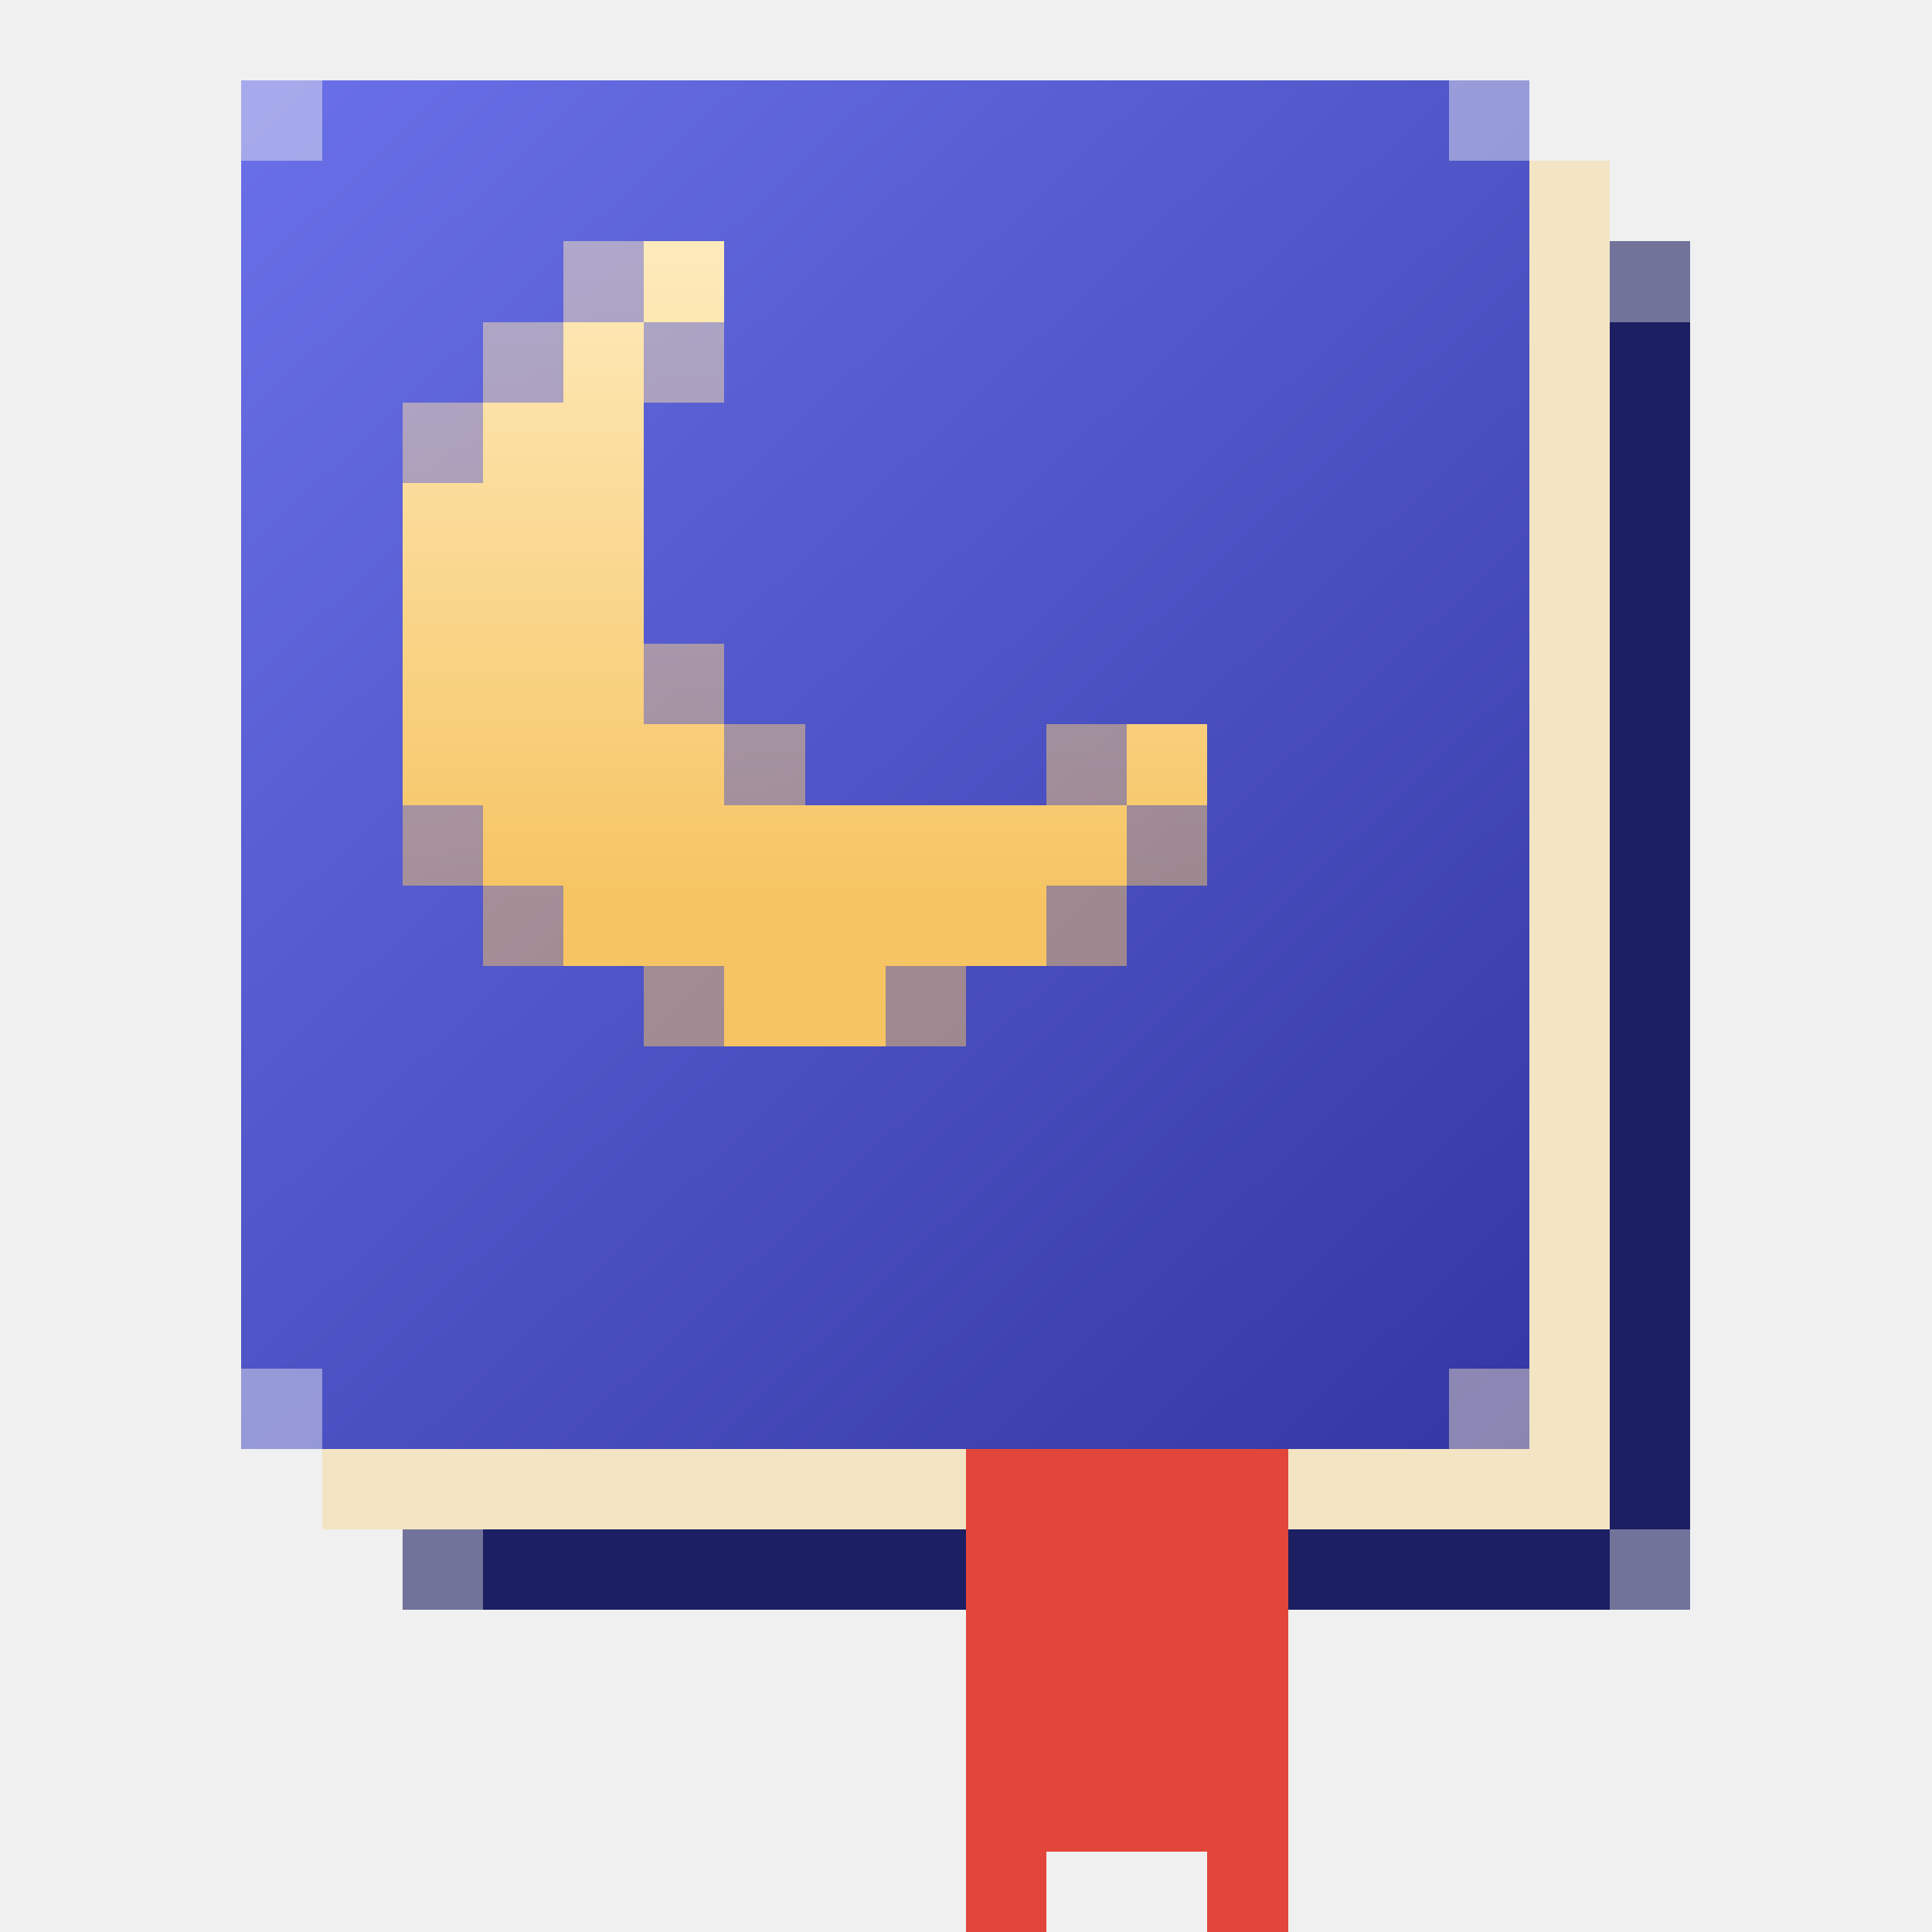
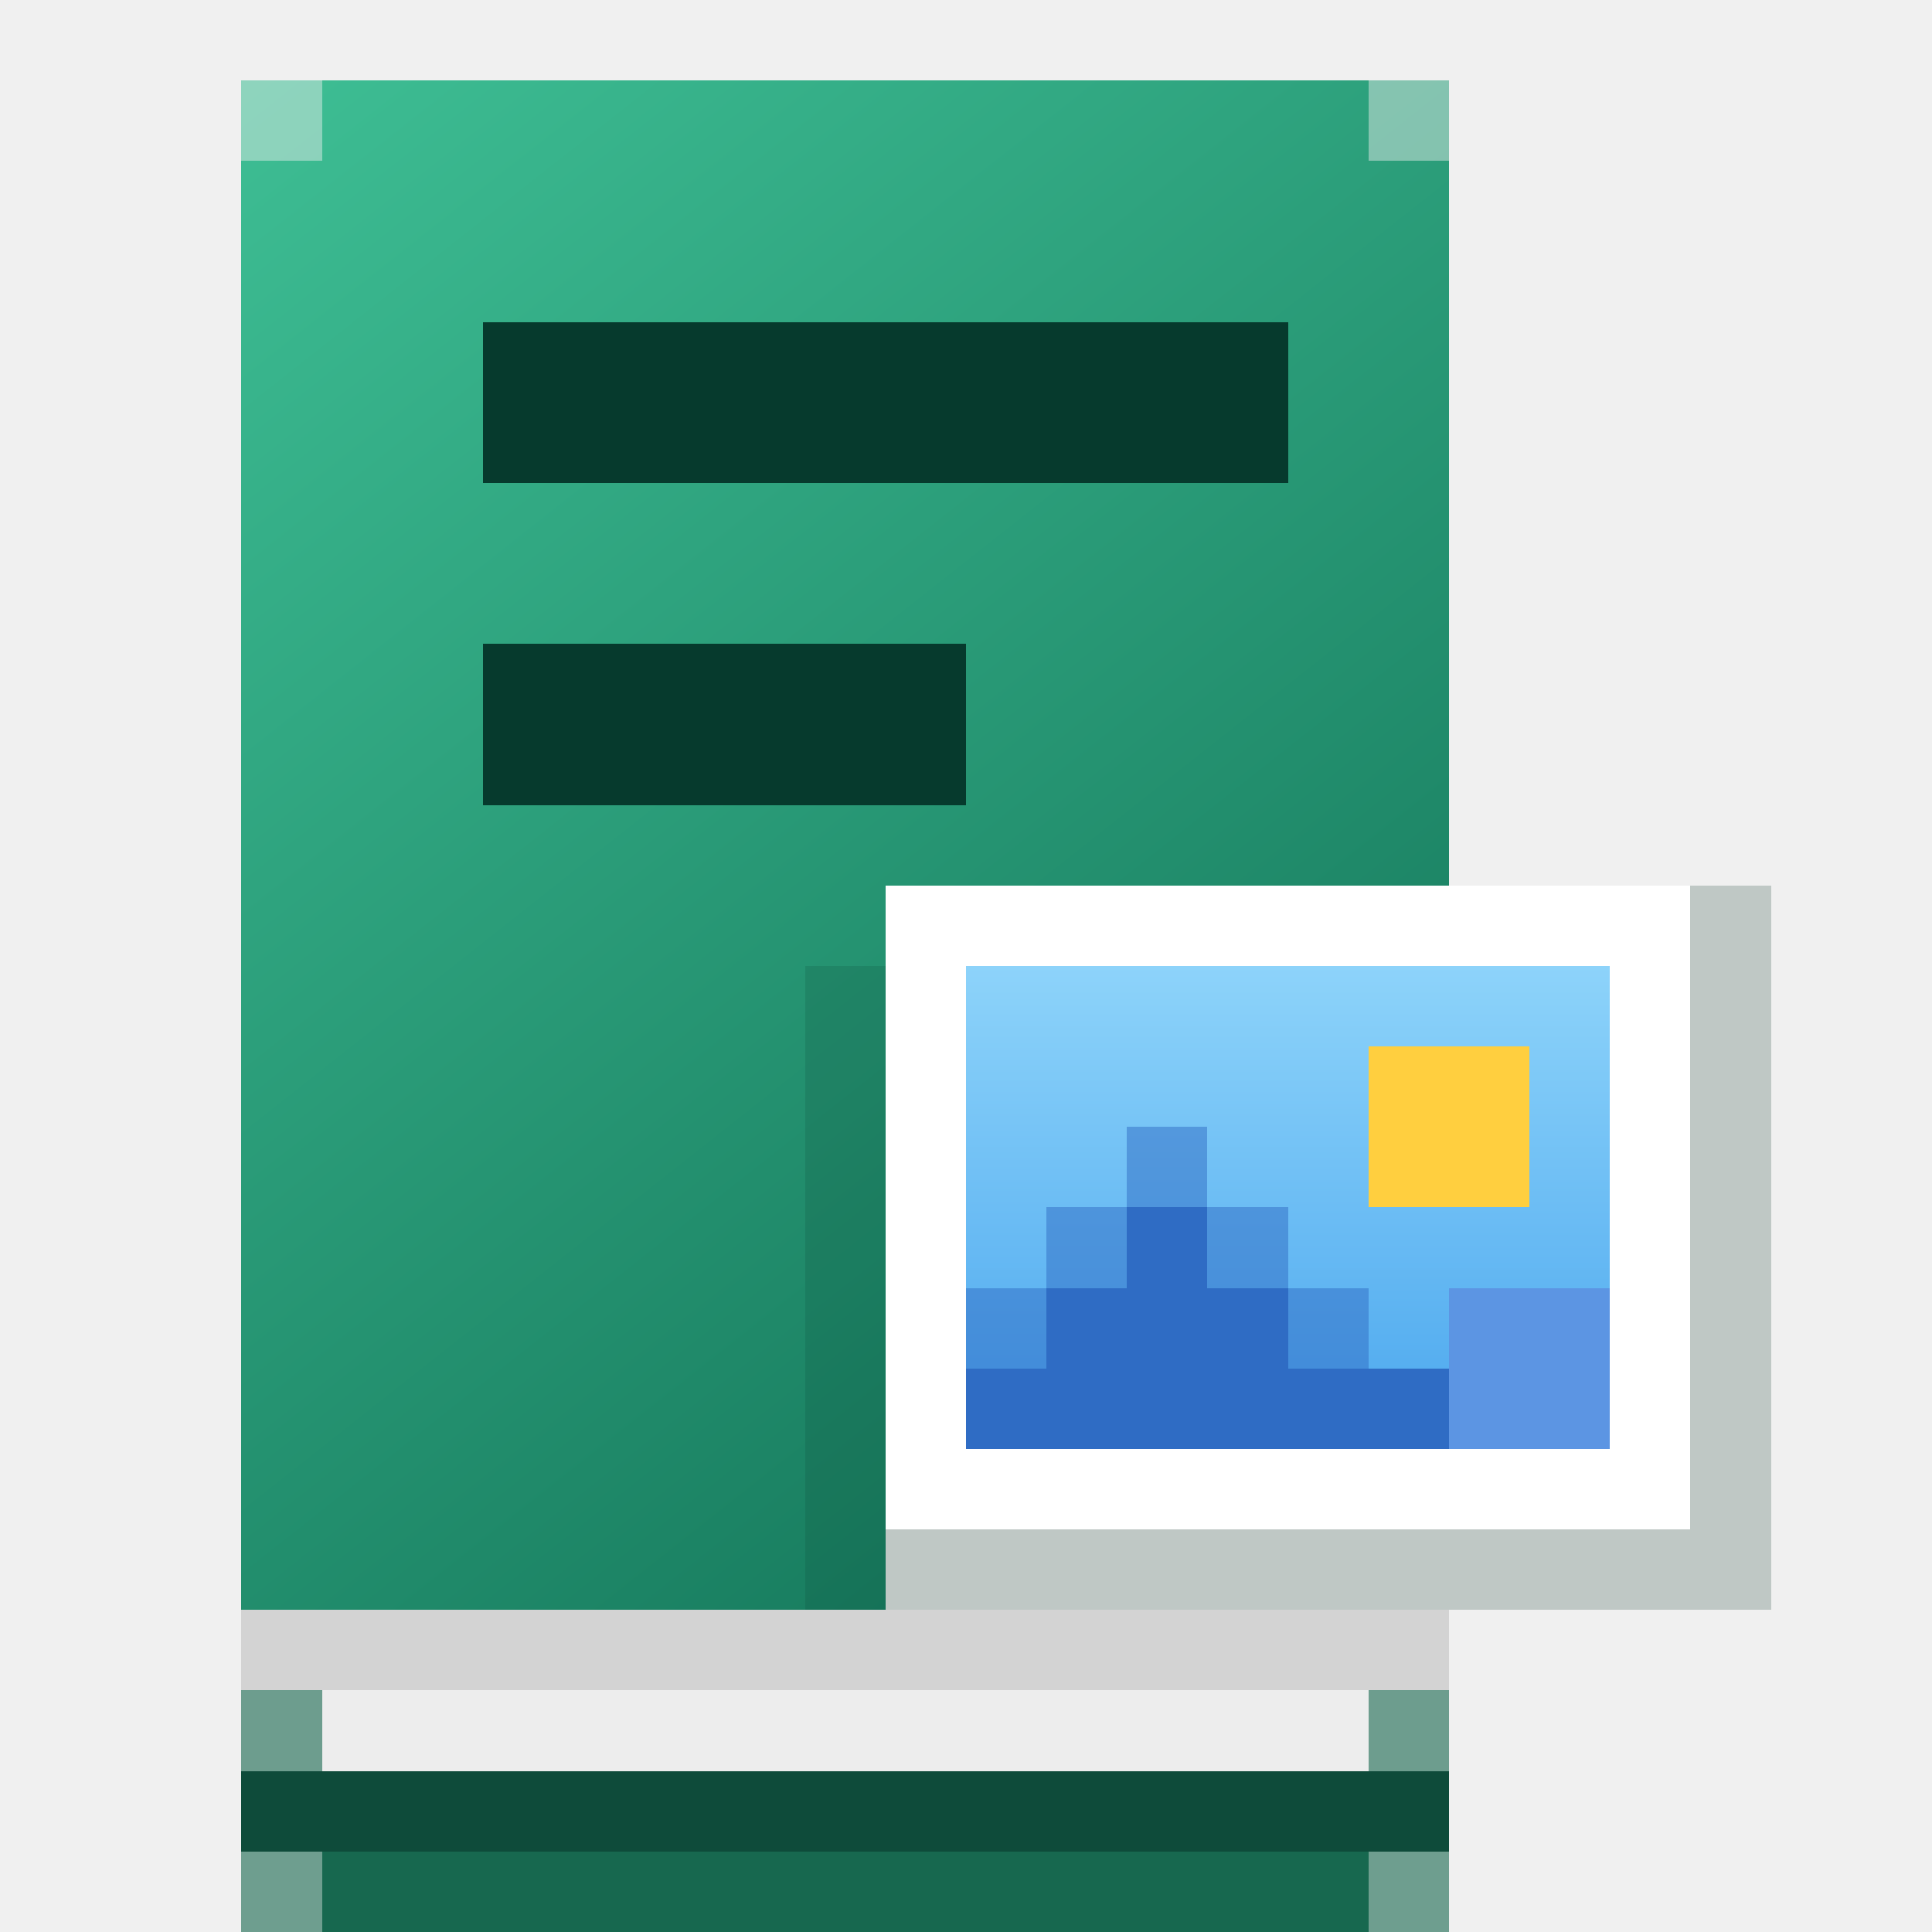
<svg xmlns="http://www.w3.org/2000/svg" width="24" height="24" viewBox="0 0 24 24">
  <defs>
-     <linearGradient id="cv" x1="3" y1="1" x2="19" y2="18" gradientUnits="userSpaceOnUse">
-       <stop offset="0" stop-color="#6A70E8" />
-       <stop offset="1" stop-color="#3337A3" />
+     <linearGradient id="pg" x1="3" y1="1" x2="18" y2="20" gradientUnits="userSpaceOnUse">
+       <stop offset="0" stop-color="#3EBE94" />
+       <stop offset="1" stop-color="#106F54" />
    </linearGradient>
-     <linearGradient id="mn" x1="0" y1="1" x2="0" y2="11.2" gradientUnits="userSpaceOnUse">
-       <stop offset="0" stop-color="#FFF4D2" />
-       <stop offset="1" stop-color="#F6C462" />
+     <linearGradient id="sky" x1="0" y1="12" x2="0" y2="18" gradientUnits="userSpaceOnUse">
+       <stop offset="0" stop-color="#8DD3FA" />
+       <stop offset="1" stop-color="#4BA7EE" />
    </linearGradient>
  </defs>
-   <rect x="5" y="4" width="16" height="15" fill="#1D1F63" shape-rendering="crispEdges" />
-   <rect x="6" y="3" width="14" height="1" fill="#1D1F63" shape-rendering="crispEdges" />
-   <rect x="6" y="19" width="14" height="1" fill="#1D1F63" shape-rendering="crispEdges" />
-   <rect x="5" y="3" width="1" height="1" fill="#1D1F63" opacity="0.6" shape-rendering="crispEdges" />
-   <rect x="5" y="19" width="1" height="1" fill="#1D1F63" opacity="0.6" shape-rendering="crispEdges" />
-   <rect x="20" y="3" width="1" height="1" fill="#1D1F63" opacity="0.6" shape-rendering="crispEdges" />
-   <rect x="20" y="19" width="1" height="1" fill="#1D1F63" opacity="0.6" shape-rendering="crispEdges" />
-   <rect x="4" y="3" width="16" height="15" fill="#F3E4C4" shape-rendering="crispEdges" />
-   <rect x="5" y="2" width="14" height="1" fill="#F3E4C4" shape-rendering="crispEdges" />
-   <rect x="5" y="18" width="14" height="1" fill="#F3E4C4" shape-rendering="crispEdges" />
-   <rect x="4" y="2" width="1" height="1" fill="#F3E4C4" shape-rendering="crispEdges" />
-   <rect x="4" y="18" width="1" height="1" fill="#F3E4C4" shape-rendering="crispEdges" />
-   <rect x="19" y="2" width="1" height="1" fill="#F3E4C4" shape-rendering="crispEdges" />
-   <rect x="19" y="18" width="1" height="1" fill="#F3E4C4" shape-rendering="crispEdges" />
-   <rect x="12" y="18" width="4" height="5" fill="#E2463A" shape-rendering="crispEdges" />
-   <rect x="12" y="23" width="1" height="1" fill="#E2463A" shape-rendering="crispEdges" />
-   <rect x="15" y="23" width="1" height="1" fill="#E2463A" shape-rendering="crispEdges" />
-   <rect x="3" y="2" width="16" height="15" fill="url(#cv)" shape-rendering="crispEdges" />
-   <rect x="4" y="1" width="14" height="1" fill="url(#cv)" shape-rendering="crispEdges" />
-   <rect x="4" y="17" width="14" height="1" fill="url(#cv)" shape-rendering="crispEdges" />
-   <rect x="3" y="1" width="1" height="1" fill="url(#cv)" opacity="0.55" shape-rendering="crispEdges" />
-   <rect x="3" y="17" width="1" height="1" fill="url(#cv)" opacity="0.55" shape-rendering="crispEdges" />
-   <rect x="18" y="1" width="1" height="1" fill="url(#cv)" opacity="0.55" shape-rendering="crispEdges" />
-   <rect x="18" y="17" width="1" height="1" fill="url(#cv)" opacity="0.55" shape-rendering="crispEdges" />
-   <rect x="7" y="3" width="1" height="1" fill="url(#mn)" opacity="0.5" shape-rendering="crispEdges" />
-   <rect x="8" y="3" width="1" height="1" fill="url(#mn)" shape-rendering="crispEdges" />
-   <rect x="6" y="4" width="1" height="1" fill="url(#mn)" opacity="0.5" shape-rendering="crispEdges" />
-   <rect x="7" y="4" width="1" height="1" fill="url(#mn)" shape-rendering="crispEdges" />
-   <rect x="8" y="4" width="1" height="1" fill="url(#mn)" opacity="0.5" shape-rendering="crispEdges" />
-   <rect x="5" y="5" width="1" height="1" fill="url(#mn)" opacity="0.5" shape-rendering="crispEdges" />
-   <rect x="6" y="5" width="1" height="1" fill="url(#mn)" shape-rendering="crispEdges" />
-   <rect x="7" y="5" width="1" height="1" fill="url(#mn)" shape-rendering="crispEdges" />
-   <rect x="5" y="6" width="1" height="1" fill="url(#mn)" shape-rendering="crispEdges" />
-   <rect x="6" y="6" width="1" height="1" fill="url(#mn)" shape-rendering="crispEdges" />
-   <rect x="7" y="6" width="1" height="1" fill="url(#mn)" shape-rendering="crispEdges" />
-   <rect x="5" y="7" width="1" height="1" fill="url(#mn)" shape-rendering="crispEdges" />
-   <rect x="6" y="7" width="1" height="1" fill="url(#mn)" shape-rendering="crispEdges" />
-   <rect x="7" y="7" width="1" height="1" fill="url(#mn)" shape-rendering="crispEdges" />
-   <rect x="5" y="8" width="1" height="1" fill="url(#mn)" shape-rendering="crispEdges" />
-   <rect x="6" y="8" width="1" height="1" fill="url(#mn)" shape-rendering="crispEdges" />
-   <rect x="7" y="8" width="1" height="1" fill="url(#mn)" shape-rendering="crispEdges" />
-   <rect x="8" y="8" width="1" height="1" fill="url(#mn)" opacity="0.5" shape-rendering="crispEdges" />
-   <rect x="5" y="9" width="1" height="1" fill="url(#mn)" shape-rendering="crispEdges" />
-   <rect x="6" y="9" width="1" height="1" fill="url(#mn)" shape-rendering="crispEdges" />
-   <rect x="7" y="9" width="1" height="1" fill="url(#mn)" shape-rendering="crispEdges" />
-   <rect x="8" y="9" width="1" height="1" fill="url(#mn)" shape-rendering="crispEdges" />
-   <rect x="9" y="9" width="1" height="1" fill="url(#mn)" opacity="0.5" shape-rendering="crispEdges" />
-   <rect x="13" y="9" width="1" height="1" fill="url(#mn)" opacity="0.5" shape-rendering="crispEdges" />
-   <rect x="14" y="9" width="1" height="1" fill="url(#mn)" shape-rendering="crispEdges" />
-   <rect x="5" y="10" width="1" height="1" fill="url(#mn)" opacity="0.5" shape-rendering="crispEdges" />
-   <rect x="6" y="10" width="1" height="1" fill="url(#mn)" shape-rendering="crispEdges" />
-   <rect x="7" y="10" width="1" height="1" fill="url(#mn)" shape-rendering="crispEdges" />
-   <rect x="8" y="10" width="1" height="1" fill="url(#mn)" shape-rendering="crispEdges" />
-   <rect x="9" y="10" width="1" height="1" fill="url(#mn)" shape-rendering="crispEdges" />
-   <rect x="10" y="10" width="1" height="1" fill="url(#mn)" shape-rendering="crispEdges" />
-   <rect x="11" y="10" width="1" height="1" fill="url(#mn)" shape-rendering="crispEdges" />
-   <rect x="12" y="10" width="1" height="1" fill="url(#mn)" shape-rendering="crispEdges" />
-   <rect x="13" y="10" width="1" height="1" fill="url(#mn)" shape-rendering="crispEdges" />
-   <rect x="14" y="10" width="1" height="1" fill="url(#mn)" opacity="0.5" shape-rendering="crispEdges" />
-   <rect x="6" y="11" width="1" height="1" fill="url(#mn)" opacity="0.5" shape-rendering="crispEdges" />
-   <rect x="7" y="11" width="1" height="1" fill="url(#mn)" shape-rendering="crispEdges" />
-   <rect x="8" y="11" width="1" height="1" fill="url(#mn)" shape-rendering="crispEdges" />
-   <rect x="9" y="11" width="1" height="1" fill="url(#mn)" shape-rendering="crispEdges" />
-   <rect x="10" y="11" width="1" height="1" fill="url(#mn)" shape-rendering="crispEdges" />
-   <rect x="11" y="11" width="1" height="1" fill="url(#mn)" shape-rendering="crispEdges" />
-   <rect x="12" y="11" width="1" height="1" fill="url(#mn)" shape-rendering="crispEdges" />
-   <rect x="13" y="11" width="1" height="1" fill="url(#mn)" opacity="0.5" shape-rendering="crispEdges" />
-   <rect x="8" y="12" width="1" height="1" fill="url(#mn)" opacity="0.5" shape-rendering="crispEdges" />
-   <rect x="9" y="12" width="1" height="1" fill="url(#mn)" shape-rendering="crispEdges" />
-   <rect x="10" y="12" width="1" height="1" fill="url(#mn)" shape-rendering="crispEdges" />
-   <rect x="11" y="12" width="1" height="1" fill="url(#mn)" opacity="0.5" shape-rendering="crispEdges" />
+   <rect x="3" y="2" width="15" height="18" fill="url(#pg)" shape-rendering="crispEdges" />
+   <rect x="4" y="1" width="13" height="1" fill="url(#pg)" shape-rendering="crispEdges" />
+   <rect x="4" y="20" width="13" height="1" fill="url(#pg)" shape-rendering="crispEdges" />
+   <rect x="3" y="1" width="1" height="1" fill="url(#pg)" opacity="0.55" shape-rendering="crispEdges" />
+   <rect x="3" y="20" width="1" height="1" fill="url(#pg)" shape-rendering="crispEdges" />
+   <rect x="17" y="1" width="1" height="1" fill="url(#pg)" opacity="0.55" shape-rendering="crispEdges" />
+   <rect x="17" y="20" width="1" height="1" fill="url(#pg)" shape-rendering="crispEdges" />
+   <rect x="3" y="20" width="15" height="1" fill="#D3D3D3" shape-rendering="crispEdges" />
+   <rect x="3" y="21" width="15" height="1" fill="#EDEDED" shape-rendering="crispEdges" />
+   <rect x="3" y="21" width="1" height="1" fill="#17684F" opacity="0.6" shape-rendering="crispEdges" />
+   <rect x="17" y="21" width="1" height="1" fill="#17684F" opacity="0.6" shape-rendering="crispEdges" />
+   <rect x="3" y="22" width="15" height="1" fill="#0E4B3A" shape-rendering="crispEdges" />
+   <rect x="4" y="23" width="13" height="1" fill="#17684F" shape-rendering="crispEdges" />
+   <rect x="3" y="23" width="1" height="1" fill="#17684F" opacity="0.6" shape-rendering="crispEdges" />
+   <rect x="17" y="23" width="1" height="1" fill="#17684F" opacity="0.6" shape-rendering="crispEdges" />
+   <rect x="6" y="4" width="10" height="2" fill="#063A2D" shape-rendering="crispEdges" />
+   <rect x="6" y="8" width="6" height="2" fill="#063A2D" shape-rendering="crispEdges" />
+   <rect x="10" y="12" width="1" height="8" fill="#063A2C" opacity="0.16" shape-rendering="crispEdges" />
+   <rect x="11" y="12" width="11" height="7" fill="#FFFFFF" shape-rendering="crispEdges" />
+   <rect x="12" y="11" width="9" height="1" fill="#FFFFFF" shape-rendering="crispEdges" />
+   <rect x="12" y="19" width="9" height="1" fill="#FFFFFF" shape-rendering="crispEdges" />
+   <rect x="11" y="11" width="1" height="1" fill="#FFFFFF" shape-rendering="crispEdges" />
+   <rect x="11" y="19" width="1" height="1" fill="#FFFFFF" shape-rendering="crispEdges" />
+   <rect x="21" y="11" width="1" height="1" fill="#FFFFFF" shape-rendering="crispEdges" />
+   <rect x="21" y="19" width="1" height="1" fill="#FFFFFF" shape-rendering="crispEdges" />
+   <rect x="21" y="11" width="1" height="9" fill="#BFC8C5" shape-rendering="crispEdges" />
+   <rect x="11" y="19" width="11" height="1" fill="#BFC8C5" shape-rendering="crispEdges" />
+   <rect x="12" y="12" width="8" height="6" fill="url(#sky)" shape-rendering="crispEdges" />
+   <rect x="17" y="13" width="1" height="1" fill="#FFCF3F" shape-rendering="crispEdges" />
+   <rect x="18" y="13" width="1" height="1" fill="#FFCF3F" shape-rendering="crispEdges" />
+   <rect x="14" y="14" width="1" height="1" fill="#2F6CC4" opacity="0.5" shape-rendering="crispEdges" />
+   <rect x="17" y="14" width="1" height="1" fill="#FFCF3F" shape-rendering="crispEdges" />
+   <rect x="18" y="14" width="1" height="1" fill="#FFCF3F" shape-rendering="crispEdges" />
+   <rect x="13" y="15" width="1" height="1" fill="#2F6CC4" opacity="0.5" shape-rendering="crispEdges" />
+   <rect x="14" y="15" width="1" height="1" fill="#2F6CC4" shape-rendering="crispEdges" />
+   <rect x="15" y="15" width="1" height="1" fill="#2F6CC4" opacity="0.5" shape-rendering="crispEdges" />
+   <rect x="12" y="16" width="1" height="1" fill="#2F6CC4" opacity="0.5" shape-rendering="crispEdges" />
+   <rect x="13" y="16" width="1" height="1" fill="#2F6CC4" shape-rendering="crispEdges" />
+   <rect x="14" y="16" width="1" height="1" fill="#2F6CC4" shape-rendering="crispEdges" />
+   <rect x="15" y="16" width="1" height="1" fill="#2F6CC4" shape-rendering="crispEdges" />
+   <rect x="16" y="16" width="1" height="1" fill="#2F6CC4" opacity="0.5" shape-rendering="crispEdges" />
+   <rect x="18" y="16" width="1" height="1" fill="#5C95E3" shape-rendering="crispEdges" />
+   <rect x="19" y="16" width="1" height="1" fill="#5C95E3" shape-rendering="crispEdges" />
+   <rect x="12" y="17" width="1" height="1" fill="#2F6CC4" shape-rendering="crispEdges" />
+   <rect x="13" y="17" width="1" height="1" fill="#2F6CC4" shape-rendering="crispEdges" />
+   <rect x="14" y="17" width="1" height="1" fill="#2F6CC4" shape-rendering="crispEdges" />
+   <rect x="15" y="17" width="1" height="1" fill="#2F6CC4" shape-rendering="crispEdges" />
+   <rect x="16" y="17" width="1" height="1" fill="#2F6CC4" shape-rendering="crispEdges" />
+   <rect x="17" y="17" width="1" height="1" fill="#2F6CC4" shape-rendering="crispEdges" />
+   <rect x="18" y="17" width="1" height="1" fill="#5C95E3" shape-rendering="crispEdges" />
+   <rect x="19" y="17" width="1" height="1" fill="#5C95E3" shape-rendering="crispEdges" />
</svg>
